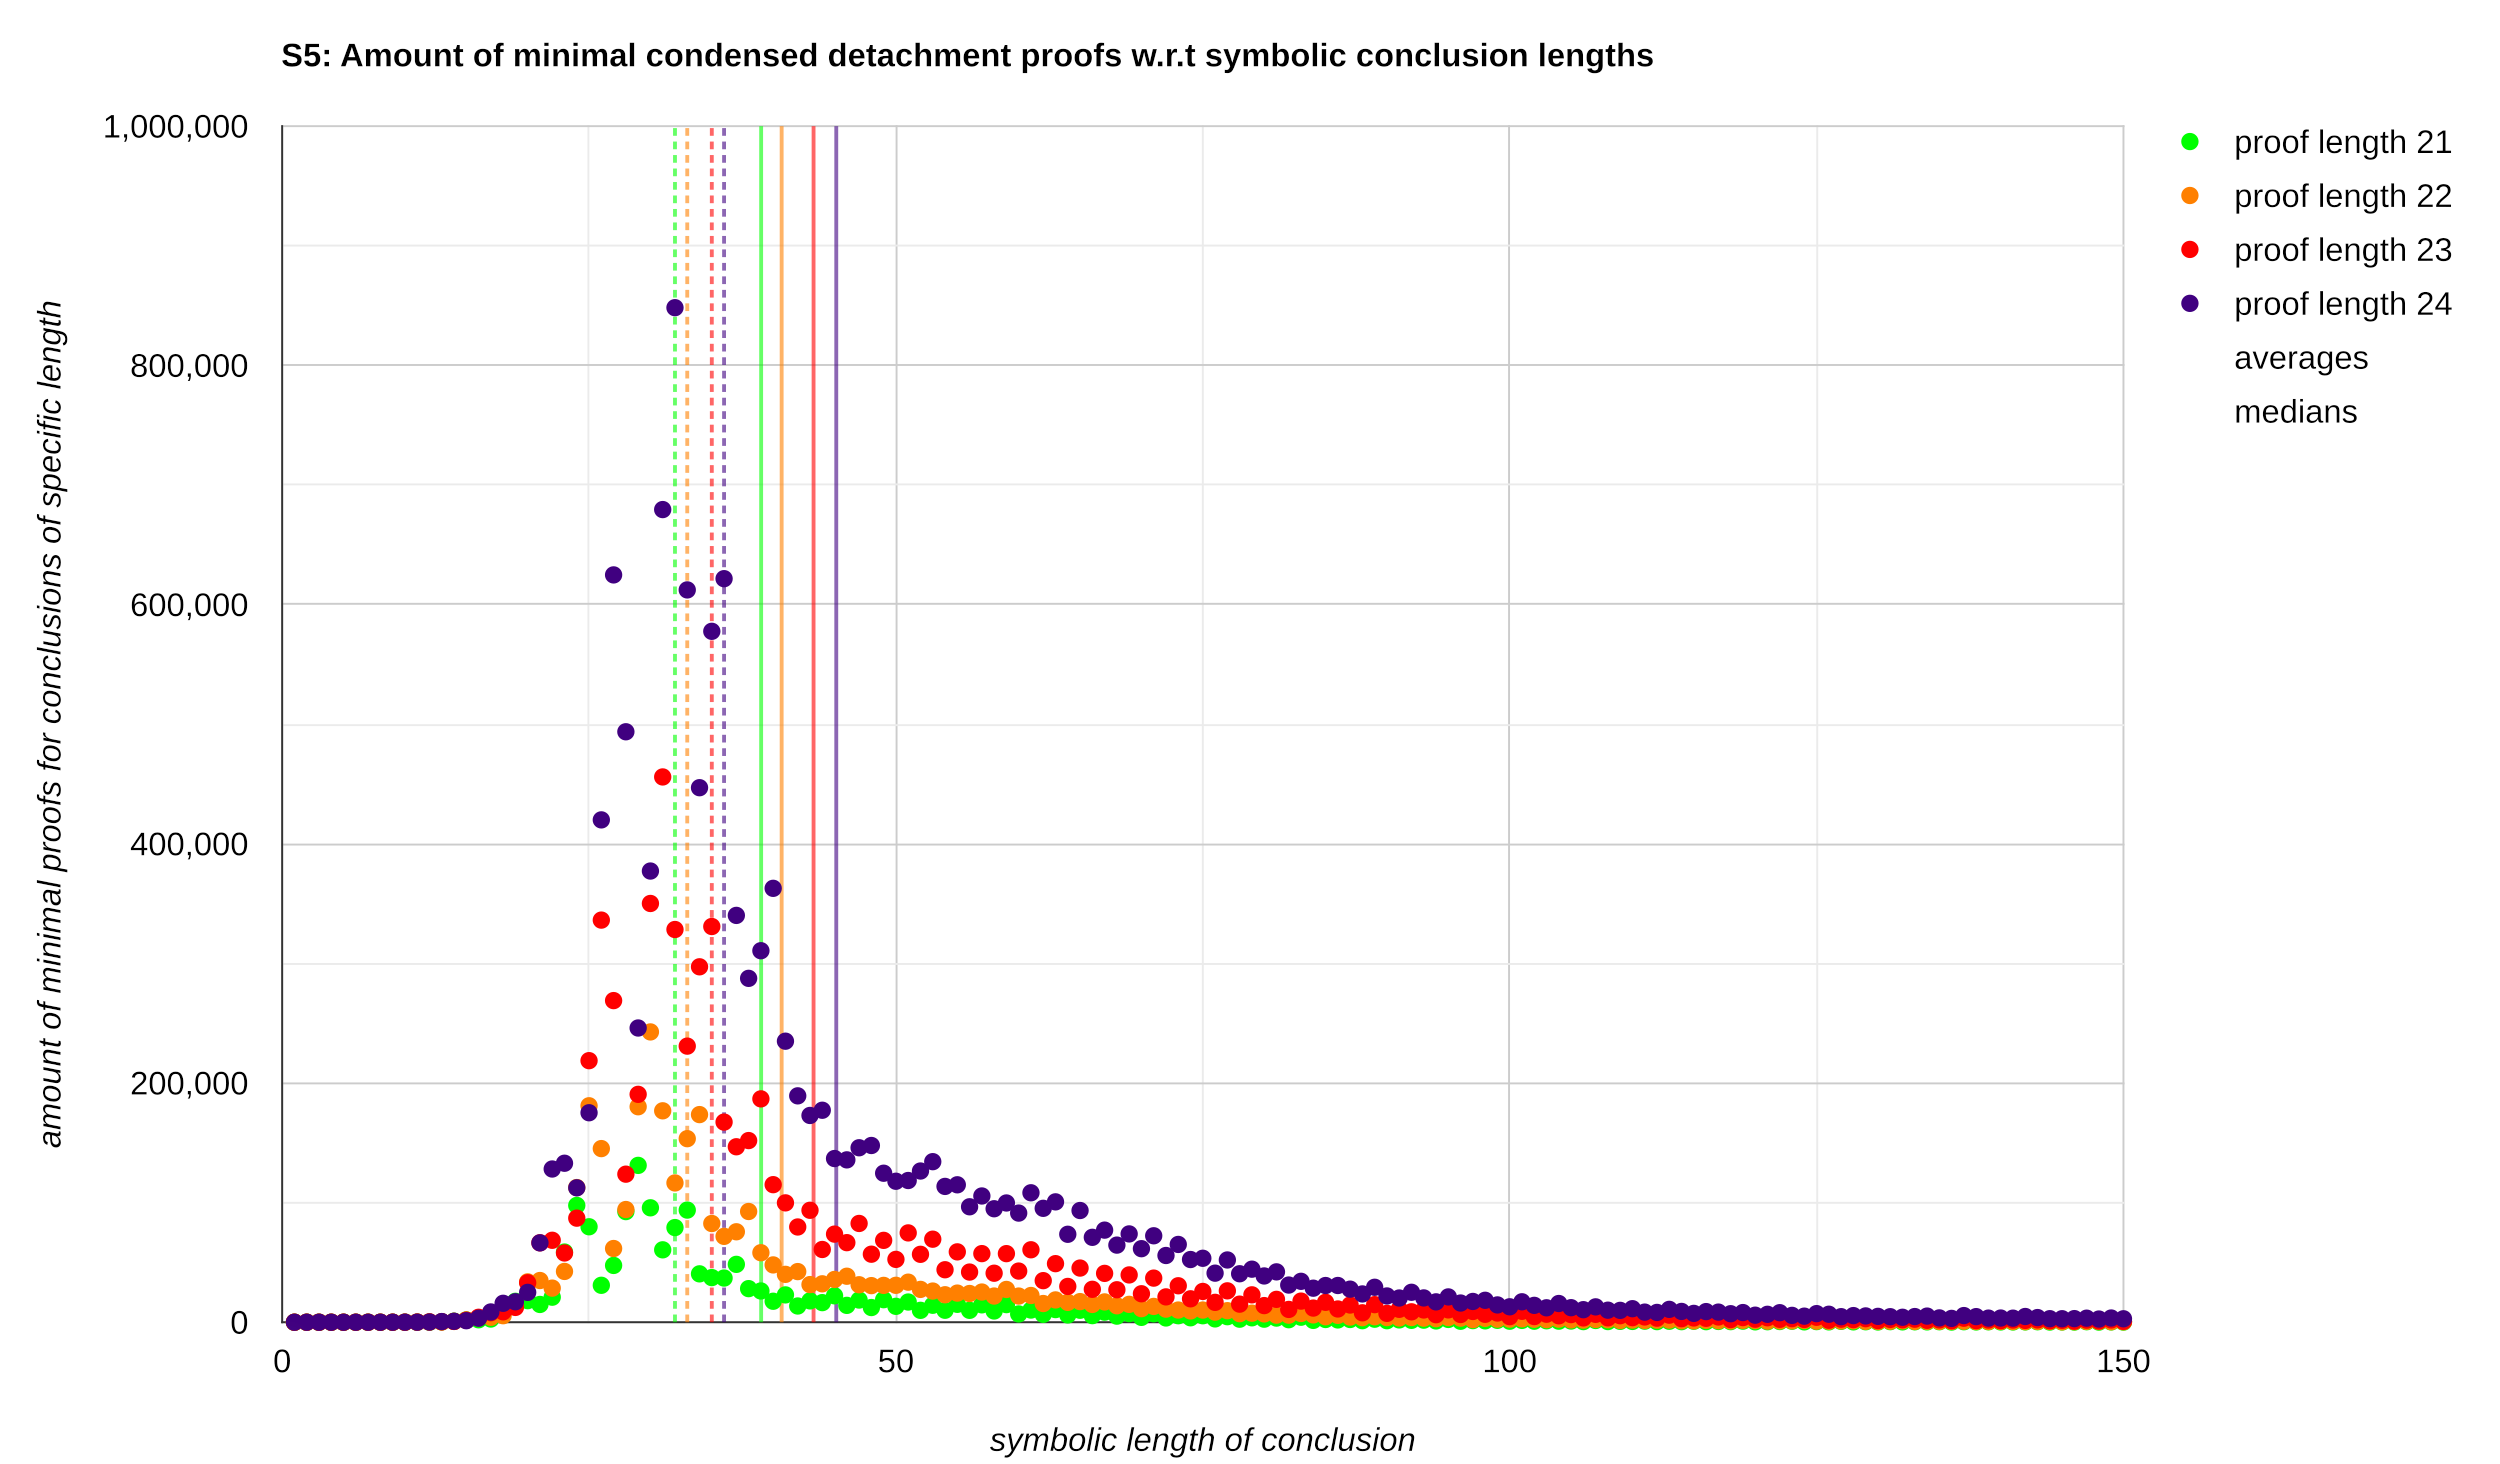
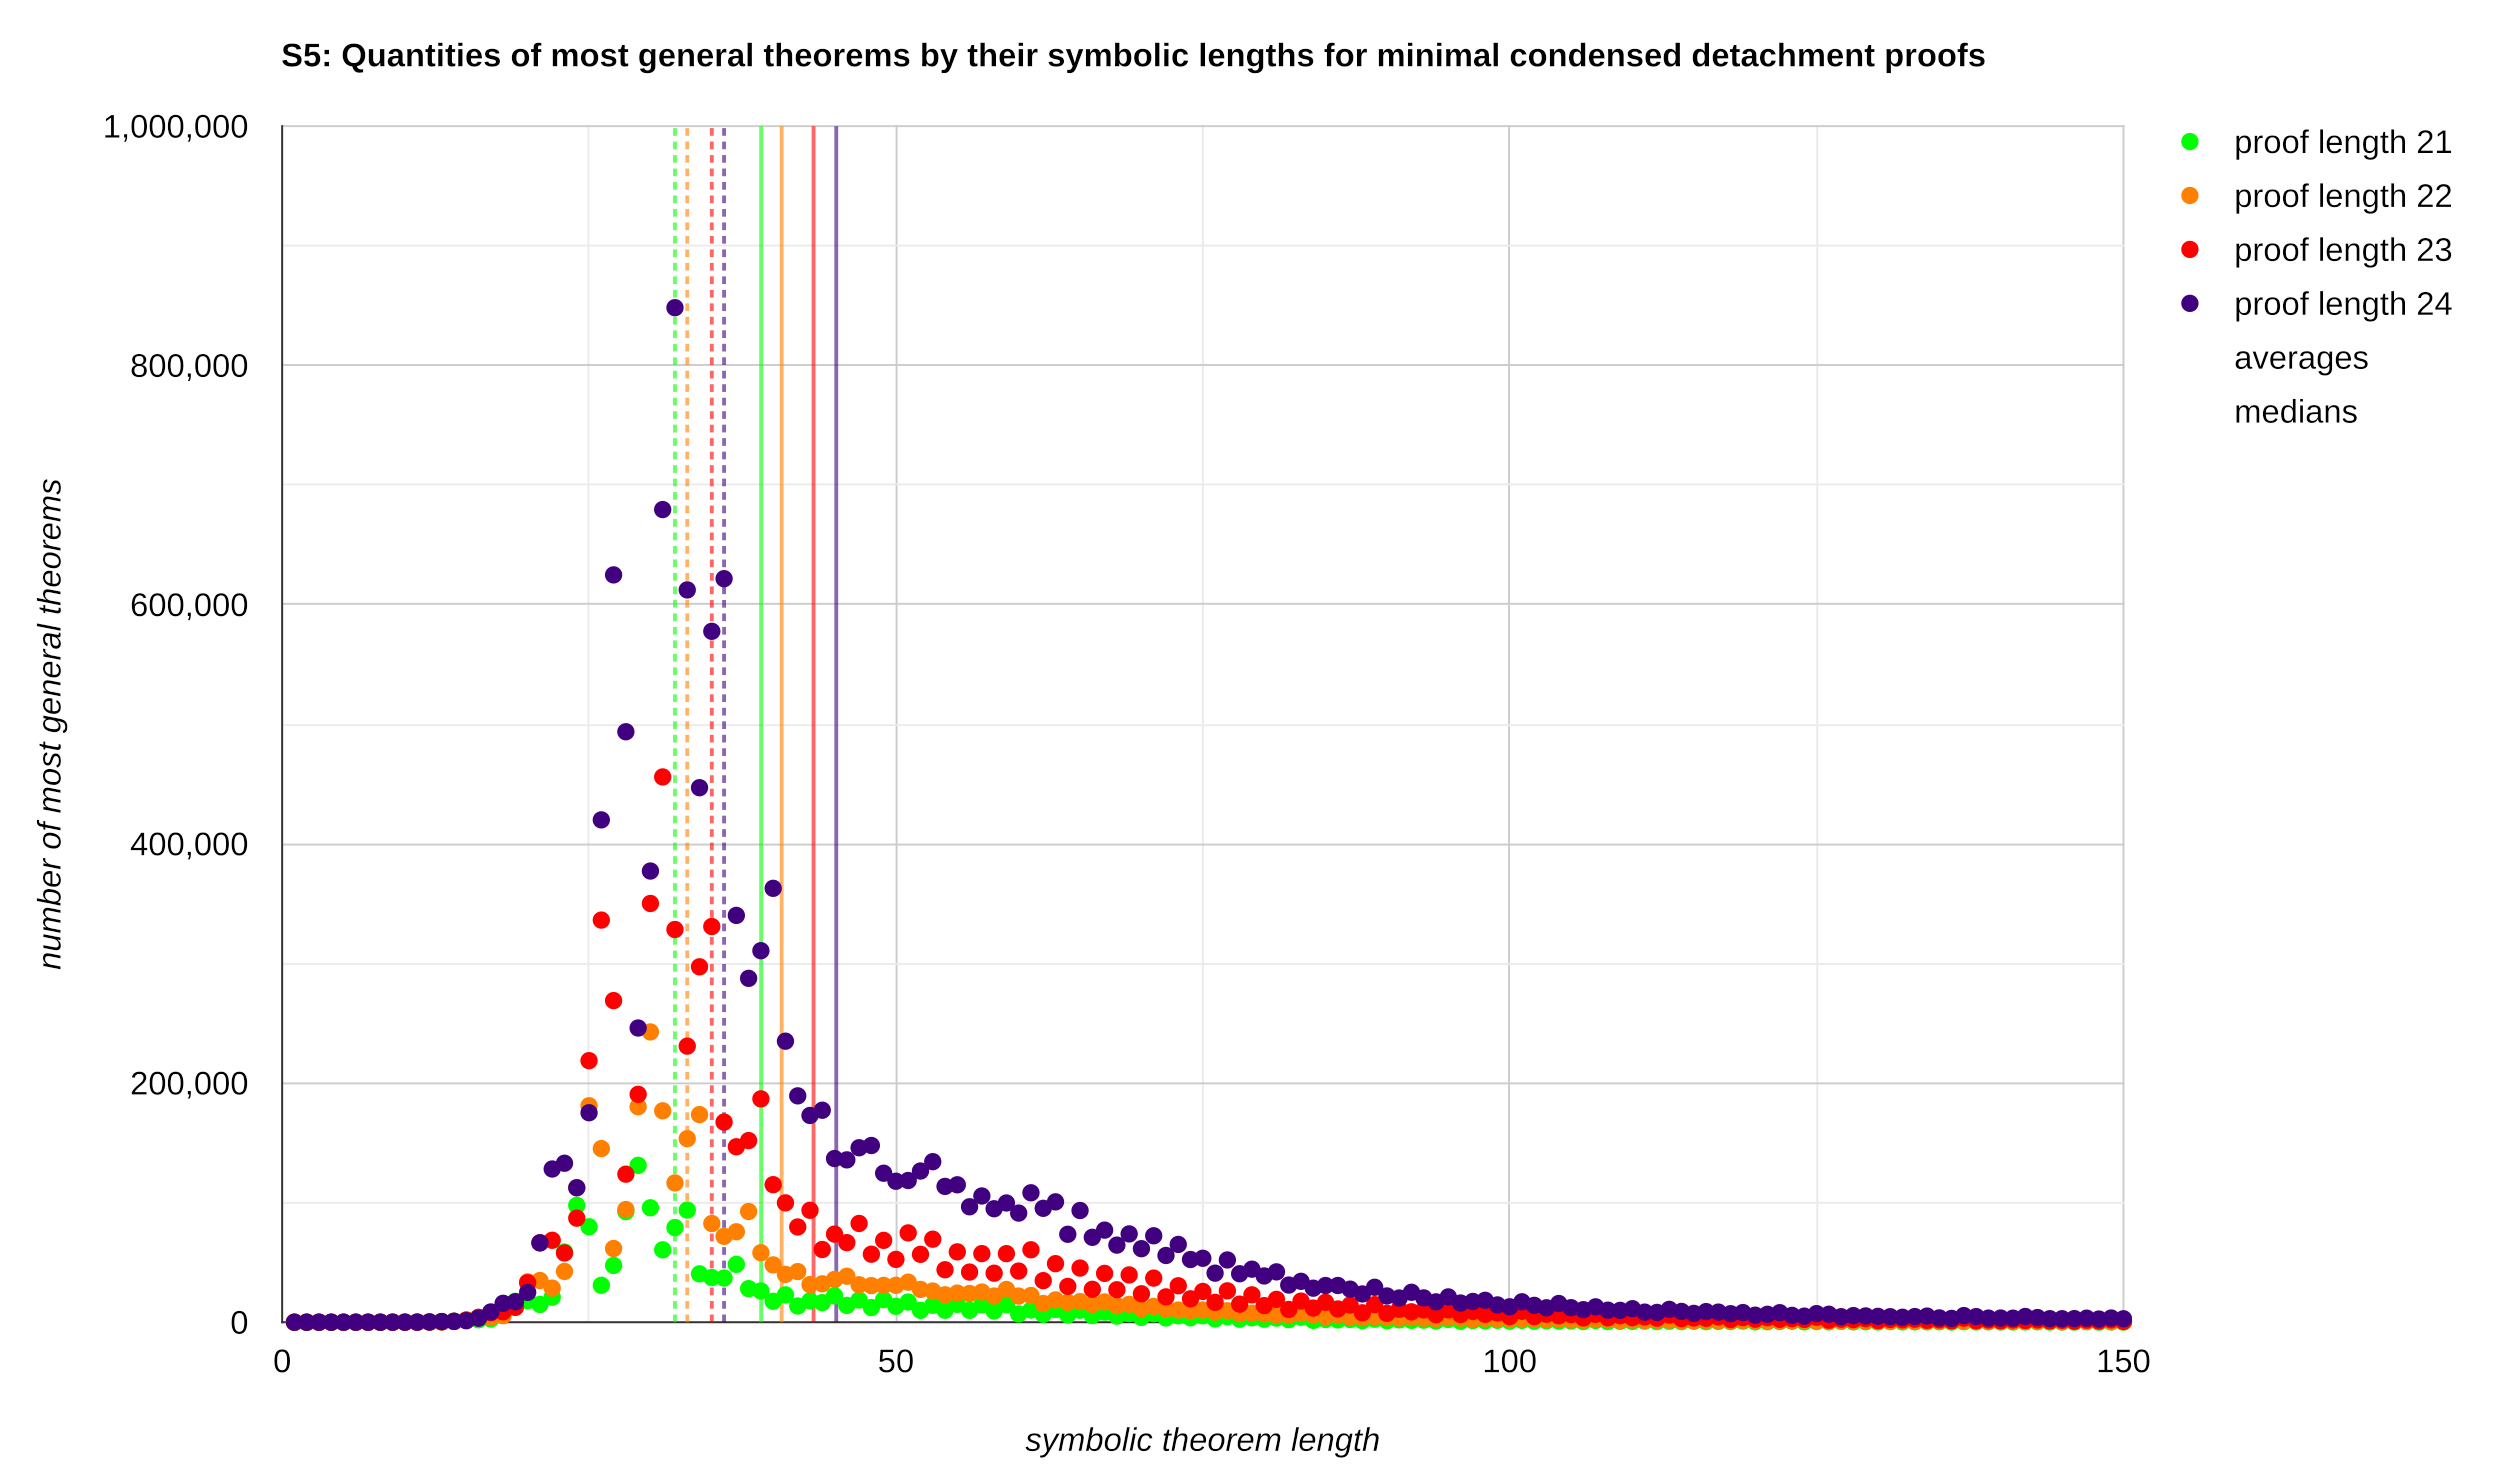
<svg xmlns="http://www.w3.org/2000/svg" width="1298" height="760" viewBox="150 127 1298 760">
  <style>
text{filter:drop-shadow(0px -2px 6px #fff)}.B{font-family:Arial}.C{font-size:17px}.D{stroke-opacity:.6}.G{text-anchor:middle}.H{text-anchor:end}.I{stroke-width:2}.J{stroke-dasharray:4 3}.K{font-style:italic}
</style>
  <defs>
    <linearGradient id="A">
      <stop offset="0%" stop-color="#0f0" />
      <stop offset="5%" stop-color="#0f0" />
      <stop offset="28%" stop-color="#ff8000" />
      <stop offset="38%" stop-color="#ff8000" />
      <stop offset="61%" stop-color="red" />
      <stop offset="71%" stop-color="red" />
      <stop offset="95%" stop-color="#400080" />
    </linearGradient>
  </defs>
-   <text x="296" y="161.45" font-weight="bold" class="B C">S5: Amount of minimal condensed detachment proofs w.r.t symbolic conclusion lengths</text>
+   <text x="296" y="161.45" font-weight="bold" class="B C">S5: Quantities of most general theorems by their symbolic lengths for minimal condensed detachment proofs</text>
  <text x="1310" y="206.45" class="B C">proof length 21</text>
  <circle cx="1287" cy="200.5" r="4.5" fill="#0f0" />
  <text x="1310" y="234.45" class="B C">proof length 22</text>
  <circle cx="1287" cy="228.5" r="4.5" fill="#ff8000" />
  <text x="1310" y="262.45" class="B C">proof length 23</text>
  <circle cx="1287" cy="256.5" r="4.5" fill="red" />
  <text x="1310" y="290.45" class="B C">proof length 24</text>
  <circle cx="1287" cy="284.5" r="4.5" fill="#400080" />
  <text x="1310" y="318.45" class="B C">averages</text>
  <path fill="none" stroke="url(#A)" d="M1270,312.5L1304,312.5" class="D I" />
  <text x="1310" y="346.45" class="B C">medians</text>
  <path fill="none" stroke="url(#A)" d="M1270,340.5L1304,340.5" class="D I J" />
  <path fill="#ccc" d="M296 192h1v622h-1zm319 0h1v622h-1zm318 0h1v622h-1zm319 0h1v622h-1z" />
  <path fill="#ebebeb" d="M455 192h1v622h-1zm319 0h1v622h-1zm319 0h1v622h-1z" />
  <path fill="#ccc" d="M296 813h957v1H296zm0-124h957v1H296zm0-124h957v1H296zm0-125h957v1H296zm0-124h957v1H296zm0-124h957v1H296z" />
  <path fill="#ebebeb" d="M296 751h957v1H296zm0-124h957v1H296zm0-124h957v1H296zm0-125h957v1H296zm0-124h957v1H296z" />
  <g fill="#333">
    <path d="M296 192h1v622h-1z" />
    <path d="M296 813h957v1H296z" />
  </g>
  <g fill="none" class="I D">
    <path stroke="#0f0" d="M545.187 813.5v-621" />
    <path stroke="#ff8000" d="M555.831 813.5v-621" />
    <path stroke="red" d="M572.402 813.5v-621" />
    <path stroke="#400080" d="M584.192 813.5v-621" />
    <g class="J">
      <path stroke="#0f0" d="M500.447 813.5v-621" />
      <path stroke="#ff8000" d="M506.82 813.5v-621" />
      <path stroke="red" d="M519.567 813.5v-621" />
      <path stroke="#400080" d="M525.94 813.5v-621" />
    </g>
  </g>
  <g fill="#0f0">
    <circle cx="302.873" cy="813.5" r="4.5" />
    <circle cx="309.247" cy="813.5" r="4.5" />
    <circle cx="315.62" cy="813.5" r="4.5" />
    <circle cx="321.993" cy="813.5" r="4.5" />
    <circle cx="328.367" cy="813.5" r="4.5" />
    <circle cx="334.74" cy="813.499" r="4.5" />
    <circle cx="341.113" cy="813.497" r="4.5" />
    <circle cx="347.487" cy="813.497" r="4.5" />
    <circle cx="353.86" cy="813.493" r="4.5" />
    <circle cx="360.233" cy="813.467" r="4.5" />
    <circle cx="366.607" cy="813.462" r="4.5" />
    <circle cx="372.98" cy="813.421" r="4.5" />
    <circle cx="379.353" cy="813.299" r="4.5" />
    <circle cx="385.727" cy="812.981" r="4.5" />
    <circle cx="392.1" cy="812.346" r="4.5" />
    <circle cx="398.473" cy="812.231" r="4.5" />
    <circle cx="404.847" cy="811.836" r="4.5" />
    <circle cx="411.22" cy="808.61" r="4.5" />
    <circle cx="417.593" cy="802.641" r="4.5" />
    <circle cx="423.967" cy="802.295" r="4.5" />
    <circle cx="430.34" cy="804.272" r="4.5" />
    <circle cx="436.713" cy="800.502" r="4.5" />
    <circle cx="443.087" cy="777.057" r="4.5" />
    <circle cx="449.46" cy="752.852" r="4.5" />
    <circle cx="455.833" cy="763.935" r="4.5" />
    <circle cx="462.207" cy="794.324" r="4.5" />
    <circle cx="468.58" cy="784.009" r="4.5" />
    <circle cx="474.953" cy="756.059" r="4.5" />
    <circle cx="481.327" cy="732.068" r="4.5" />
    <circle cx="487.7" cy="754.092" r="4.5" />
    <circle cx="494.073" cy="775.908" r="4.5" />
    <circle cx="500.447" cy="764.355" r="4.5" />
    <circle cx="506.82" cy="755.275" r="4.5" />
    <circle cx="513.193" cy="788.382" r="4.5" />
    <circle cx="519.567" cy="790.322" r="4.5" />
    <circle cx="525.94" cy="790.56" r="4.5" />
    <circle cx="532.313" cy="783.455" r="4.5" />
    <circle cx="538.687" cy="796.057" r="4.5" />
    <circle cx="545.06" cy="797.271" r="4.5" />
    <circle cx="551.433" cy="802.61" r="4.5" />
    <circle cx="557.807" cy="799.308" r="4.5" />
    <circle cx="564.18" cy="805.07" r="4.5" />
    <circle cx="570.553" cy="802.418" r="4.5" />
    <circle cx="576.927" cy="803.322" r="4.5" />
    <circle cx="583.3" cy="799.786" r="4.5" />
    <circle cx="589.673" cy="804.744" r="4.5" />
    <circle cx="596.047" cy="801.981" r="4.5" />
    <circle cx="602.42" cy="805.872" r="4.5" />
    <circle cx="608.793" cy="801.79" r="4.5" />
    <circle cx="615.167" cy="805.243" r="4.5" />
    <circle cx="621.54" cy="803.011" r="4.5" />
    <circle cx="627.913" cy="807.325" r="4.5" />
    <circle cx="634.287" cy="804.693" r="4.5" />
    <circle cx="640.66" cy="807.289" r="4.5" />
    <circle cx="647.033" cy="804.209" r="4.5" />
    <circle cx="653.407" cy="807.322" r="4.5" />
    <circle cx="659.78" cy="804.476" r="4.5" />
    <circle cx="666.153" cy="807.653" r="4.5" />
    <circle cx="672.527" cy="804.353" r="4.5" />
    <circle cx="678.9" cy="809.201" r="4.5" />
    <circle cx="685.273" cy="807.174" r="4.5" />
    <circle cx="691.647" cy="809.4" r="4.5" />
    <circle cx="698.02" cy="806.934" r="4.5" />
    <circle cx="704.393" cy="809.7" r="4.5" />
    <circle cx="710.767" cy="807.288" r="4.5" />
    <circle cx="717.14" cy="810.073" r="4.5" />
    <circle cx="723.513" cy="808.278" r="4.5" />
    <circle cx="729.887" cy="810.335" r="4.5" />
    <circle cx="736.26" cy="809.038" r="4.5" />
    <circle cx="742.633" cy="810.976" r="4.5" />
    <circle cx="749.007" cy="809.104" r="4.5" />
    <circle cx="755.38" cy="811.281" r="4.5" />
    <circle cx="761.753" cy="810.121" r="4.5" />
    <circle cx="768.127" cy="811.187" r="4.5" />
    <circle cx="774.5" cy="810.134" r="4.5" />
    <circle cx="780.873" cy="811.774" r="4.5" />
    <circle cx="787.247" cy="810.624" r="4.5" />
    <circle cx="793.62" cy="811.923" r="4.5" />
    <circle cx="799.993" cy="811.202" r="4.5" />
    <circle cx="806.367" cy="811.913" r="4.5" />
    <circle cx="812.74" cy="811.343" r="4.5" />
    <circle cx="819.113" cy="812.192" r="4.5" />
    <circle cx="825.487" cy="810.896" r="4.5" />
    <circle cx="831.86" cy="812.543" r="4.5" />
    <circle cx="838.233" cy="812.08" r="4.5" />
    <circle cx="844.607" cy="812.309" r="4.5" />
    <circle cx="850.98" cy="812.085" r="4.5" />
    <circle cx="857.353" cy="812.693" r="4.5" />
    <circle cx="863.727" cy="811.925" r="4.5" />
    <circle cx="870.1" cy="812.703" r="4.5" />
    <circle cx="876.473" cy="812.291" r="4.5" />
    <circle cx="882.847" cy="812.516" r="4.5" />
    <circle cx="889.22" cy="812.426" r="4.5" />
    <circle cx="895.593" cy="812.829" r="4.5" />
    <circle cx="901.967" cy="812.057" r="4.5" />
    <circle cx="908.34" cy="812.993" r="4.5" />
    <circle cx="914.713" cy="812.65" r="4.5" />
    <circle cx="921.087" cy="812.79" r="4.5" />
    <circle cx="927.46" cy="812.508" r="4.5" />
    <circle cx="933.833" cy="812.98" r="4.5" />
    <circle cx="940.207" cy="812.546" r="4.5" />
    <circle cx="946.58" cy="812.968" r="4.5" />
    <circle cx="952.953" cy="812.74" r="4.5" />
    <circle cx="959.327" cy="812.949" r="4.5" />
    <circle cx="965.7" cy="812.873" r="4.5" />
    <circle cx="972.073" cy="813.173" r="4.5" />
    <circle cx="978.447" cy="812.591" r="4.5" />
    <circle cx="984.82" cy="813.155" r="4.5" />
    <circle cx="991.193" cy="813.047" r="4.5" />
    <circle cx="997.567" cy="813.09" r="4.5" />
    <circle cx="1003.94" cy="812.95" r="4.5" />
    <circle cx="1010.313" cy="813.181" r="4.5" />
    <circle cx="1016.687" cy="812.996" r="4.5" />
    <circle cx="1023.06" cy="813.202" r="4.5" />
    <circle cx="1029.433" cy="812.995" r="4.5" />
    <circle cx="1035.807" cy="813.208" r="4.5" />
    <circle cx="1042.18" cy="813.101" r="4.5" />
    <circle cx="1048.553" cy="813.189" r="4.5" />
    <circle cx="1054.927" cy="812.945" r="4.5" />
    <circle cx="1061.3" cy="813.301" r="4.5" />
    <circle cx="1067.673" cy="813.238" r="4.5" />
    <circle cx="1074.047" cy="813.138" r="4.5" />
    <circle cx="1080.42" cy="812.987" r="4.5" />
    <circle cx="1086.793" cy="813.314" r="4.5" />
    <circle cx="1093.167" cy="813.176" r="4.5" />
    <circle cx="1099.54" cy="813.317" r="4.5" />
    <circle cx="1105.913" cy="813.042" r="4.5" />
    <circle cx="1112.287" cy="813.316" r="4.5" />
    <circle cx="1118.66" cy="813.258" r="4.5" />
    <circle cx="1125.033" cy="813.371" r="4.5" />
    <circle cx="1131.407" cy="813.203" r="4.5" />
    <circle cx="1137.78" cy="813.32" r="4.5" />
    <circle cx="1144.153" cy="813.273" r="4.5" />
    <circle cx="1150.527" cy="813.326" r="4.5" />
    <circle cx="1156.9" cy="813.243" r="4.5" />
    <circle cx="1163.273" cy="813.414" r="4.5" />
    <circle cx="1169.647" cy="813.243" r="4.5" />
    <circle cx="1176.02" cy="813.355" r="4.5" />
    <circle cx="1182.393" cy="813.276" r="4.5" />
    <circle cx="1188.767" cy="813.357" r="4.5" />
    <circle cx="1195.14" cy="813.365" r="4.5" />
    <circle cx="1201.513" cy="813.327" r="4.5" />
    <circle cx="1207.887" cy="813.254" r="4.5" />
    <circle cx="1214.26" cy="813.409" r="4.5" />
    <circle cx="1220.633" cy="813.357" r="4.5" />
    <circle cx="1227.007" cy="813.417" r="4.5" />
    <circle cx="1233.38" cy="813.233" r="4.5" />
    <circle cx="1239.753" cy="813.44" r="4.5" />
    <circle cx="1246.127" cy="813.337" r="4.5" />
    <circle cx="1252.5" cy="813.436" r="4.5" />
  </g>
  <g fill="#ff8000">
    <circle cx="302.873" cy="813.5" r="4.5" />
    <circle cx="309.247" cy="813.5" r="4.5" />
    <circle cx="315.62" cy="813.5" r="4.5" />
    <circle cx="321.993" cy="813.5" r="4.5" />
    <circle cx="328.367" cy="813.5" r="4.5" />
    <circle cx="334.74" cy="813.5" r="4.5" />
    <circle cx="341.113" cy="813.498" r="4.5" />
    <circle cx="347.487" cy="813.495" r="4.5" />
    <circle cx="353.86" cy="813.496" r="4.5" />
    <circle cx="360.233" cy="813.482" r="4.5" />
    <circle cx="366.607" cy="813.43" r="4.5" />
    <circle cx="372.98" cy="813.414" r="4.5" />
    <circle cx="379.353" cy="813.357" r="4.5" />
    <circle cx="385.727" cy="813.094" r="4.5" />
    <circle cx="392.1" cy="812.372" r="4.5" />
    <circle cx="398.473" cy="811.191" r="4.5" />
    <circle cx="404.847" cy="810.958" r="4.5" />
    <circle cx="411.22" cy="810.113" r="4.5" />
    <circle cx="417.593" cy="803.566" r="4.5" />
    <circle cx="423.967" cy="792.554" r="4.5" />
    <circle cx="430.34" cy="791.846" r="4.5" />
    <circle cx="436.713" cy="795.796" r="4.5" />
    <circle cx="443.087" cy="787.129" r="4.5" />
    <circle cx="449.46" cy="743.573" r="4.5" />
    <circle cx="455.833" cy="701.119" r="4.5" />
    <circle cx="462.207" cy="723.351" r="4.5" />
    <circle cx="468.58" cy="775.231" r="4.5" />
    <circle cx="474.953" cy="754.989" r="4.5" />
    <circle cx="481.327" cy="701.62" r="4.5" />
    <circle cx="487.7" cy="662.777" r="4.5" />
    <circle cx="494.073" cy="703.733" r="4.5" />
    <circle cx="500.447" cy="741.181" r="4.5" />
    <circle cx="506.82" cy="718.197" r="4.5" />
    <circle cx="513.193" cy="705.699" r="4.5" />
    <circle cx="519.567" cy="762.253" r="4.5" />
    <circle cx="525.94" cy="768.918" r="4.5" />
    <circle cx="532.313" cy="766.54" r="4.5" />
    <circle cx="538.687" cy="756.011" r="4.5" />
    <circle cx="545.06" cy="777.411" r="4.5" />
    <circle cx="551.433" cy="783.742" r="4.5" />
    <circle cx="557.807" cy="788.647" r="4.5" />
    <circle cx="564.18" cy="787.209" r="4.5" />
    <circle cx="570.553" cy="793.955" r="4.5" />
    <circle cx="576.927" cy="793.558" r="4.5" />
    <circle cx="583.3" cy="791.298" r="4.5" />
    <circle cx="589.673" cy="789.618" r="4.5" />
    <circle cx="596.047" cy="794.042" r="4.5" />
    <circle cx="602.42" cy="794.494" r="4.5" />
    <circle cx="608.793" cy="794.377" r="4.5" />
    <circle cx="615.167" cy="794.334" r="4.5" />
    <circle cx="621.54" cy="792.701" r="4.5" />
    <circle cx="627.913" cy="796.457" r="4.5" />
    <circle cx="634.287" cy="797.319" r="4.5" />
    <circle cx="640.66" cy="799.232" r="4.5" />
    <circle cx="647.033" cy="798.375" r="4.5" />
    <circle cx="653.407" cy="798.589" r="4.5" />
    <circle cx="659.78" cy="797.828" r="4.5" />
    <circle cx="666.153" cy="799.905" r="4.5" />
    <circle cx="672.527" cy="796.481" r="4.5" />
    <circle cx="678.9" cy="799.913" r="4.5" />
    <circle cx="685.273" cy="799.615" r="4.5" />
    <circle cx="691.647" cy="803.792" r="4.5" />
    <circle cx="698.02" cy="801.92" r="4.5" />
    <circle cx="704.393" cy="803.19" r="4.5" />
    <circle cx="710.767" cy="802.793" r="4.5" />
    <circle cx="717.14" cy="804.257" r="4.5" />
    <circle cx="723.513" cy="802.952" r="4.5" />
    <circle cx="729.887" cy="804.949" r="4.5" />
    <circle cx="736.26" cy="804.217" r="4.5" />
    <circle cx="742.633" cy="806.45" r="4.5" />
    <circle cx="749.007" cy="805.289" r="4.5" />
    <circle cx="755.38" cy="806.693" r="4.5" />
    <circle cx="761.753" cy="807.173" r="4.5" />
    <circle cx="768.127" cy="807.621" r="4.5" />
    <circle cx="774.5" cy="807.188" r="4.5" />
    <circle cx="780.873" cy="808.245" r="4.5" />
    <circle cx="787.247" cy="807.502" r="4.5" />
    <circle cx="793.62" cy="809.054" r="4.5" />
    <circle cx="799.993" cy="808.809" r="4.5" />
    <circle cx="806.367" cy="809.186" r="4.5" />
    <circle cx="812.74" cy="809.815" r="4.5" />
    <circle cx="819.113" cy="809.83" r="4.5" />
    <circle cx="825.487" cy="808.95" r="4.5" />
    <circle cx="831.86" cy="809.687" r="4.5" />
    <circle cx="838.233" cy="810.648" r="4.5" />
    <circle cx="844.607" cy="809.924" r="4.5" />
    <circle cx="850.98" cy="810.802" r="4.5" />
    <circle cx="857.353" cy="811.137" r="4.5" />
    <circle cx="863.727" cy="810.661" r="4.5" />
    <circle cx="870.1" cy="811.094" r="4.5" />
    <circle cx="876.473" cy="811.279" r="4.5" />
    <circle cx="882.847" cy="811.046" r="4.5" />
    <circle cx="889.22" cy="811.371" r="4.5" />
    <circle cx="895.593" cy="811.651" r="4.5" />
    <circle cx="901.967" cy="811.064" r="4.5" />
    <circle cx="908.34" cy="811.382" r="4.5" />
    <circle cx="914.713" cy="812.151" r="4.5" />
    <circle cx="921.087" cy="811.483" r="4.5" />
    <circle cx="927.46" cy="811.895" r="4.5" />
    <circle cx="933.833" cy="811.908" r="4.5" />
    <circle cx="940.207" cy="811.722" r="4.5" />
    <circle cx="946.58" cy="811.969" r="4.5" />
    <circle cx="952.953" cy="812.167" r="4.5" />
    <circle cx="959.327" cy="811.902" r="4.5" />
    <circle cx="965.7" cy="812.293" r="4.5" />
    <circle cx="972.073" cy="812.41" r="4.5" />
    <circle cx="978.447" cy="812.077" r="4.5" />
    <circle cx="984.82" cy="812.221" r="4.5" />
    <circle cx="991.193" cy="812.604" r="4.5" />
    <circle cx="997.567" cy="812.372" r="4.5" />
    <circle cx="1003.94" cy="812.596" r="4.5" />
    <circle cx="1010.313" cy="812.455" r="4.5" />
    <circle cx="1016.687" cy="812.399" r="4.5" />
    <circle cx="1023.06" cy="812.724" r="4.5" />
    <circle cx="1029.433" cy="812.773" r="4.5" />
    <circle cx="1035.807" cy="812.539" r="4.5" />
    <circle cx="1042.18" cy="812.732" r="4.5" />
    <circle cx="1048.553" cy="812.832" r="4.5" />
    <circle cx="1054.927" cy="812.537" r="4.5" />
    <circle cx="1061.3" cy="812.682" r="4.5" />
    <circle cx="1067.673" cy="812.942" r="4.5" />
    <circle cx="1074.047" cy="812.821" r="4.5" />
    <circle cx="1080.42" cy="812.765" r="4.5" />
    <circle cx="1086.793" cy="812.623" r="4.5" />
    <circle cx="1093.167" cy="812.952" r="4.5" />
    <circle cx="1099.54" cy="813.015" r="4.5" />
    <circle cx="1105.913" cy="812.819" r="4.5" />
    <circle cx="1112.287" cy="812.786" r="4.5" />
    <circle cx="1118.66" cy="813.042" r="4.5" />
    <circle cx="1125.033" cy="813.119" r="4.5" />
    <circle cx="1131.407" cy="812.992" r="4.5" />
    <circle cx="1137.78" cy="812.775" r="4.5" />
    <circle cx="1144.153" cy="813.109" r="4.5" />
    <circle cx="1150.527" cy="813.046" r="4.5" />
    <circle cx="1156.9" cy="813.091" r="4.5" />
    <circle cx="1163.273" cy="813.094" r="4.5" />
    <circle cx="1169.647" cy="812.981" r="4.5" />
    <circle cx="1176.02" cy="813.124" r="4.5" />
    <circle cx="1182.393" cy="813.131" r="4.5" />
    <circle cx="1188.767" cy="813.094" r="4.5" />
    <circle cx="1195.14" cy="813.158" r="4.5" />
    <circle cx="1201.513" cy="813.195" r="4.5" />
    <circle cx="1207.887" cy="813.092" r="4.5" />
    <circle cx="1214.26" cy="813.132" r="4.5" />
    <circle cx="1220.633" cy="813.28" r="4.5" />
    <circle cx="1227.007" cy="813.209" r="4.5" />
    <circle cx="1233.38" cy="813.092" r="4.5" />
    <circle cx="1239.753" cy="813.144" r="4.5" />
    <circle cx="1246.127" cy="813.234" r="4.5" />
    <circle cx="1252.5" cy="813.266" r="4.5" />
  </g>
  <g fill="red">
    <circle cx="302.873" cy="813.5" r="4.5" />
    <circle cx="309.247" cy="813.5" r="4.5" />
    <circle cx="315.62" cy="813.5" r="4.5" />
    <circle cx="321.993" cy="813.5" r="4.5" />
    <circle cx="328.367" cy="813.5" r="4.5" />
    <circle cx="334.74" cy="813.499" r="4.5" />
    <circle cx="341.113" cy="813.499" r="4.5" />
    <circle cx="347.487" cy="813.496" r="4.5" />
    <circle cx="353.86" cy="813.487" r="4.5" />
    <circle cx="360.233" cy="813.483" r="4.5" />
    <circle cx="366.607" cy="813.448" r="4.5" />
    <circle cx="372.98" cy="813.321" r="4.5" />
    <circle cx="379.353" cy="813.245" r="4.5" />
    <circle cx="385.727" cy="813.076" r="4.5" />
    <circle cx="392.1" cy="812.459" r="4.5" />
    <circle cx="398.473" cy="810.934" r="4.5" />
    <circle cx="404.847" cy="808.564" r="4.5" />
    <circle cx="411.22" cy="808.09" r="4.5" />
    <circle cx="417.593" cy="805.806" r="4.5" />
    <circle cx="423.967" cy="793.005" r="4.5" />
    <circle cx="430.34" cy="772.266" r="4.5" />
    <circle cx="436.713" cy="770.952" r="4.5" />
    <circle cx="443.087" cy="777.552" r="4.5" />
    <circle cx="449.46" cy="759.467" r="4.5" />
    <circle cx="455.833" cy="677.696" r="4.5" />
    <circle cx="462.207" cy="604.717" r="4.5" />
    <circle cx="468.58" cy="646.513" r="4.5" />
    <circle cx="474.953" cy="736.627" r="4.5" />
    <circle cx="481.327" cy="695.183" r="4.5" />
    <circle cx="487.7" cy="596.085" r="4.5" />
    <circle cx="494.073" cy="530.39" r="4.5" />
    <circle cx="500.447" cy="609.602" r="4.5" />
    <circle cx="506.82" cy="670.148" r="4.5" />
    <circle cx="513.193" cy="628.964" r="4.5" />
    <circle cx="519.567" cy="608.046" r="4.5" />
    <circle cx="525.94" cy="709.59" r="4.5" />
    <circle cx="532.313" cy="722.399" r="4.5" />
    <circle cx="538.687" cy="719.184" r="4.5" />
    <circle cx="545.06" cy="697.535" r="4.5" />
    <circle cx="551.433" cy="742.079" r="4.5" />
    <circle cx="557.807" cy="751.53" r="4.5" />
    <circle cx="564.18" cy="764.047" r="4.5" />
    <circle cx="570.553" cy="755.383" r="4.5" />
    <circle cx="576.927" cy="775.731" r="4.5" />
    <circle cx="583.3" cy="767.758" r="4.5" />
    <circle cx="589.673" cy="772.186" r="4.5" />
    <circle cx="596.047" cy="762.218" r="4.5" />
    <circle cx="602.42" cy="778.179" r="4.5" />
    <circle cx="608.793" cy="770.992" r="4.5" />
    <circle cx="615.167" cy="780.872" r="4.5" />
    <circle cx="621.54" cy="767.124" r="4.5" />
    <circle cx="627.913" cy="778.241" r="4.5" />
    <circle cx="634.287" cy="770.388" r="4.5" />
    <circle cx="640.66" cy="786.252" r="4.5" />
    <circle cx="647.033" cy="776.97" r="4.5" />
    <circle cx="653.407" cy="787.457" r="4.5" />
    <circle cx="659.78" cy="777.879" r="4.5" />
    <circle cx="666.153" cy="788.058" r="4.5" />
    <circle cx="672.527" cy="777.888" r="4.5" />
    <circle cx="678.9" cy="786.941" r="4.5" />
    <circle cx="685.273" cy="775.881" r="4.5" />
    <circle cx="691.647" cy="791.911" r="4.5" />
    <circle cx="698.02" cy="783.088" r="4.5" />
    <circle cx="704.393" cy="794.92" r="4.5" />
    <circle cx="710.767" cy="785.377" r="4.5" />
    <circle cx="717.14" cy="796.407" r="4.5" />
    <circle cx="723.513" cy="788.14" r="4.5" />
    <circle cx="729.887" cy="796.645" r="4.5" />
    <circle cx="736.26" cy="788.943" r="4.5" />
    <circle cx="742.633" cy="798.721" r="4.5" />
    <circle cx="749.007" cy="790.598" r="4.5" />
    <circle cx="755.38" cy="800.344" r="4.5" />
    <circle cx="761.753" cy="794.569" r="4.5" />
    <circle cx="768.127" cy="801.339" r="4.5" />
    <circle cx="774.5" cy="797.519" r="4.5" />
    <circle cx="780.873" cy="803.183" r="4.5" />
    <circle cx="787.247" cy="797.207" r="4.5" />
    <circle cx="793.62" cy="804.112" r="4.5" />
    <circle cx="799.993" cy="799.283" r="4.5" />
    <circle cx="806.367" cy="804.866" r="4.5" />
    <circle cx="812.74" cy="801.628" r="4.5" />
    <circle cx="819.113" cy="806.855" r="4.5" />
    <circle cx="825.487" cy="802.533" r="4.5" />
    <circle cx="831.86" cy="806.149" r="4.5" />
    <circle cx="838.233" cy="803.164" r="4.5" />
    <circle cx="844.607" cy="806.616" r="4.5" />
    <circle cx="850.98" cy="804.568" r="4.5" />
    <circle cx="857.353" cy="808.604" r="4.5" />
    <circle cx="863.727" cy="804.369" r="4.5" />
    <circle cx="870.1" cy="808.902" r="4.5" />
    <circle cx="876.473" cy="806.806" r="4.5" />
    <circle cx="882.847" cy="808.097" r="4.5" />
    <circle cx="889.22" cy="807.14" r="4.5" />
    <circle cx="895.593" cy="809.588" r="4.5" />
    <circle cx="901.967" cy="807.095" r="4.5" />
    <circle cx="908.34" cy="809.493" r="4.5" />
    <circle cx="914.713" cy="807.923" r="4.5" />
    <circle cx="921.087" cy="809.394" r="4.5" />
    <circle cx="927.46" cy="808.718" r="4.5" />
    <circle cx="933.833" cy="810.62" r="4.5" />
    <circle cx="940.207" cy="807.834" r="4.5" />
    <circle cx="946.58" cy="810.566" r="4.5" />
    <circle cx="952.953" cy="809.346" r="4.5" />
    <circle cx="959.327" cy="810.171" r="4.5" />
    <circle cx="965.7" cy="809.541" r="4.5" />
    <circle cx="972.073" cy="811.266" r="4.5" />
    <circle cx="978.447" cy="809.413" r="4.5" />
    <circle cx="984.82" cy="811.215" r="4.5" />
    <circle cx="991.193" cy="810.122" r="4.5" />
    <circle cx="997.567" cy="811.131" r="4.5" />
    <circle cx="1003.94" cy="810.766" r="4.5" />
    <circle cx="1010.313" cy="811.396" r="4.5" />
    <circle cx="1016.687" cy="809.835" r="4.5" />
    <circle cx="1023.06" cy="811.668" r="4.5" />
    <circle cx="1029.433" cy="811.29" r="4.5" />
    <circle cx="1035.807" cy="811.475" r="4.5" />
    <circle cx="1042.18" cy="810.778" r="4.5" />
    <circle cx="1048.553" cy="812.108" r="4.5" />
    <circle cx="1054.927" cy="811.1" r="4.5" />
    <circle cx="1061.3" cy="811.925" r="4.5" />
    <circle cx="1067.673" cy="811.187" r="4.5" />
    <circle cx="1074.047" cy="811.993" r="4.5" />
    <circle cx="1080.42" cy="811.659" r="4.5" />
    <circle cx="1086.793" cy="812.045" r="4.5" />
    <circle cx="1093.167" cy="810.932" r="4.5" />
    <circle cx="1099.54" cy="812.466" r="4.5" />
    <circle cx="1105.913" cy="811.916" r="4.5" />
    <circle cx="1112.287" cy="812.139" r="4.5" />
    <circle cx="1118.66" cy="811.662" r="4.5" />
    <circle cx="1125.033" cy="812.643" r="4.5" />
    <circle cx="1131.407" cy="812.052" r="4.5" />
    <circle cx="1137.78" cy="812.211" r="4.5" />
    <circle cx="1144.153" cy="811.926" r="4.5" />
    <circle cx="1150.527" cy="812.501" r="4.5" />
    <circle cx="1156.9" cy="812.294" r="4.5" />
    <circle cx="1163.273" cy="812.713" r="4.5" />
    <circle cx="1169.647" cy="811.431" r="4.5" />
    <circle cx="1176.02" cy="812.69" r="4.5" />
    <circle cx="1182.393" cy="812.359" r="4.5" />
    <circle cx="1188.767" cy="812.69" r="4.5" />
    <circle cx="1195.14" cy="812.348" r="4.5" />
    <circle cx="1201.513" cy="812.558" r="4.5" />
    <circle cx="1207.887" cy="812.298" r="4.5" />
    <circle cx="1214.26" cy="812.765" r="4.5" />
    <circle cx="1220.633" cy="812.51" r="4.5" />
    <circle cx="1227.007" cy="812.964" r="4.5" />
    <circle cx="1233.38" cy="812.424" r="4.5" />
    <circle cx="1239.753" cy="812.867" r="4.5" />
    <circle cx="1246.127" cy="812.305" r="4.5" />
    <circle cx="1252.5" cy="813.077" r="4.5" />
  </g>
  <g fill="#400080">
    <circle cx="302.873" cy="813.5" r="4.5" />
    <circle cx="309.247" cy="813.5" r="4.5" />
    <circle cx="315.62" cy="813.5" r="4.5" />
    <circle cx="321.993" cy="813.5" r="4.5" />
    <circle cx="328.367" cy="813.5" r="4.5" />
    <circle cx="334.74" cy="813.5" r="4.5" />
    <circle cx="341.113" cy="813.499" r="4.5" />
    <circle cx="347.487" cy="813.499" r="4.5" />
    <circle cx="353.86" cy="813.489" r="4.5" />
    <circle cx="360.233" cy="813.477" r="4.5" />
    <circle cx="366.607" cy="813.471" r="4.5" />
    <circle cx="372.98" cy="813.394" r="4.5" />
    <circle cx="379.353" cy="813.151" r="4.5" />
    <circle cx="385.727" cy="813.008" r="4.5" />
    <circle cx="392.1" cy="812.711" r="4.5" />
    <circle cx="398.473" cy="811.432" r="4.5" />
    <circle cx="404.847" cy="808.165" r="4.5" />
    <circle cx="411.22" cy="803.678" r="4.5" />
    <circle cx="417.593" cy="802.868" r="4.5" />
    <circle cx="423.967" cy="797.995" r="4.5" />
    <circle cx="430.34" cy="772.286" r="4.5" />
    <circle cx="436.713" cy="733.945" r="4.5" />
    <circle cx="443.087" cy="730.956" r="4.5" />
    <circle cx="449.46" cy="743.708" r="4.5" />
    <circle cx="455.833" cy="704.737" r="4.5" />
    <circle cx="462.207" cy="552.684" r="4.5" />
    <circle cx="468.58" cy="425.491" r="4.5" />
    <circle cx="474.953" cy="506.937" r="4.5" />
    <circle cx="481.327" cy="660.736" r="4.5" />
    <circle cx="487.7" cy="579.243" r="4.5" />
    <circle cx="494.073" cy="391.569" r="4.5" />
    <circle cx="500.447" cy="286.75" r="4.5" />
    <circle cx="506.82" cy="433.281" r="4.5" />
    <circle cx="513.193" cy="535.973" r="4.5" />
    <circle cx="519.567" cy="454.781" r="4.5" />
    <circle cx="525.94" cy="427.45" r="4.5" />
    <circle cx="532.313" cy="602.275" r="4.5" />
    <circle cx="538.687" cy="634.959" r="4.5" />
    <circle cx="545.06" cy="620.611" r="4.5" />
    <circle cx="551.433" cy="588.223" r="4.5" />
    <circle cx="557.807" cy="667.587" r="4.5" />
    <circle cx="564.18" cy="695.965" r="4.5" />
    <circle cx="570.553" cy="706.145" r="4.5" />
    <circle cx="576.927" cy="703.442" r="4.5" />
    <circle cx="583.3" cy="728.514" r="4.5" />
    <circle cx="589.673" cy="729.202" r="4.5" />
    <circle cx="596.047" cy="722.913" r="4.5" />
    <circle cx="602.42" cy="721.74" r="4.5" />
    <circle cx="608.793" cy="736.141" r="4.5" />
    <circle cx="615.167" cy="740.305" r="4.5" />
    <circle cx="621.54" cy="739.921" r="4.5" />
    <circle cx="627.913" cy="734.993" r="4.5" />
    <circle cx="634.287" cy="730.138" r="4.5" />
    <circle cx="640.66" cy="742.985" r="4.5" />
    <circle cx="647.033" cy="742.146" r="4.5" />
    <circle cx="653.407" cy="753.56" r="4.5" />
    <circle cx="659.78" cy="747.954" r="4.5" />
    <circle cx="666.153" cy="754.578" r="4.5" />
    <circle cx="672.527" cy="751.589" r="4.5" />
    <circle cx="678.9" cy="756.834" r="4.5" />
    <circle cx="685.273" cy="746.292" r="4.5" />
    <circle cx="691.647" cy="754.363" r="4.5" />
    <circle cx="698.02" cy="751.007" r="4.5" />
    <circle cx="704.393" cy="767.839" r="4.5" />
    <circle cx="710.767" cy="755.498" r="4.5" />
    <circle cx="717.14" cy="769.417" r="4.5" />
    <circle cx="723.513" cy="765.684" r="4.5" />
    <circle cx="729.887" cy="773.462" r="4.5" />
    <circle cx="736.26" cy="767.65" r="4.5" />
    <circle cx="742.633" cy="775.316" r="4.5" />
    <circle cx="749.007" cy="768.615" r="4.5" />
    <circle cx="755.38" cy="778.851" r="4.5" />
    <circle cx="761.753" cy="773.115" r="4.5" />
    <circle cx="768.127" cy="780.947" r="4.5" />
    <circle cx="774.5" cy="780.299" r="4.5" />
    <circle cx="780.873" cy="788.026" r="4.5" />
    <circle cx="787.247" cy="781.178" r="4.5" />
    <circle cx="793.62" cy="788.33" r="4.5" />
    <circle cx="799.993" cy="785.959" r="4.5" />
    <circle cx="806.367" cy="789.475" r="4.5" />
    <circle cx="812.74" cy="787.353" r="4.5" />
    <circle cx="819.113" cy="794.196" r="4.5" />
    <circle cx="825.487" cy="792.264" r="4.5" />
    <circle cx="831.86" cy="795.83" r="4.5" />
    <circle cx="838.233" cy="794.447" r="4.5" />
    <circle cx="844.607" cy="794.428" r="4.5" />
    <circle cx="850.98" cy="796.33" r="4.5" />
    <circle cx="857.353" cy="798.814" r="4.5" />
    <circle cx="863.727" cy="795.355" r="4.5" />
    <circle cx="870.1" cy="799.865" r="4.5" />
    <circle cx="876.473" cy="800.925" r="4.5" />
    <circle cx="882.847" cy="797.958" r="4.5" />
    <circle cx="889.22" cy="800.882" r="4.5" />
    <circle cx="895.593" cy="802.925" r="4.5" />
    <circle cx="901.967" cy="800.357" r="4.5" />
    <circle cx="908.34" cy="803.533" r="4.5" />
    <circle cx="914.713" cy="802.714" r="4.5" />
    <circle cx="921.087" cy="802.11" r="4.5" />
    <circle cx="927.46" cy="804.518" r="4.5" />
    <circle cx="933.833" cy="805.484" r="4.5" />
    <circle cx="940.207" cy="802.888" r="4.5" />
    <circle cx="946.58" cy="804.742" r="4.5" />
    <circle cx="952.953" cy="806.006" r="4.5" />
    <circle cx="959.327" cy="803.783" r="4.5" />
    <circle cx="965.7" cy="805.946" r="4.5" />
    <circle cx="972.073" cy="806.984" r="4.5" />
    <circle cx="978.447" cy="805.523" r="4.5" />
    <circle cx="984.82" cy="807.247" r="4.5" />
    <circle cx="991.193" cy="807.347" r="4.5" />
    <circle cx="997.567" cy="806.474" r="4.5" />
    <circle cx="1003.94" cy="808.253" r="4.5" />
    <circle cx="1010.313" cy="808.411" r="4.5" />
    <circle cx="1016.687" cy="806.823" r="4.5" />
    <circle cx="1023.06" cy="807.897" r="4.5" />
    <circle cx="1029.433" cy="808.913" r="4.5" />
    <circle cx="1035.807" cy="807.984" r="4.5" />
    <circle cx="1042.18" cy="808.247" r="4.5" />
    <circle cx="1048.553" cy="809.079" r="4.5" />
    <circle cx="1054.927" cy="808.484" r="4.5" />
    <circle cx="1061.3" cy="809.842" r="4.5" />
    <circle cx="1067.673" cy="809.387" r="4.5" />
    <circle cx="1074.047" cy="808.547" r="4.5" />
    <circle cx="1080.42" cy="809.944" r="4.5" />
    <circle cx="1086.793" cy="810.35" r="4.5" />
    <circle cx="1093.167" cy="809.034" r="4.5" />
    <circle cx="1099.54" cy="809.357" r="4.5" />
    <circle cx="1105.913" cy="810.615" r="4.5" />
    <circle cx="1112.287" cy="810.06" r="4.5" />
    <circle cx="1118.66" cy="810.23" r="4.5" />
    <circle cx="1125.033" cy="810.458" r="4.5" />
    <circle cx="1131.407" cy="810.628" r="4.5" />
    <circle cx="1137.78" cy="810.924" r="4.5" />
    <circle cx="1144.153" cy="810.556" r="4.5" />
    <circle cx="1150.527" cy="810.317" r="4.5" />
    <circle cx="1156.9" cy="811.255" r="4.5" />
    <circle cx="1163.273" cy="811.515" r="4.5" />
    <circle cx="1169.647" cy="810.047" r="4.5" />
    <circle cx="1176.02" cy="810.591" r="4.5" />
    <circle cx="1182.393" cy="811.364" r="4.5" />
    <circle cx="1188.767" cy="811.327" r="4.5" />
    <circle cx="1195.14" cy="811.393" r="4.5" />
    <circle cx="1201.513" cy="810.527" r="4.5" />
    <circle cx="1207.887" cy="811.081" r="4.5" />
    <circle cx="1214.26" cy="811.661" r="4.5" />
    <circle cx="1220.633" cy="811.679" r="4.5" />
    <circle cx="1227.007" cy="811.627" r="4.5" />
    <circle cx="1233.38" cy="811.4" r="4.5" />
    <circle cx="1239.753" cy="811.846" r="4.5" />
    <circle cx="1246.127" cy="811.318" r="4.5" />
    <circle cx="1252.5" cy="811.71" r="4.5" />
  </g>
  <text x="296.5" y="839.45" class="B C G">0</text>
  <text x="615.167" y="839.45" class="B C G">50</text>
  <text x="933.833" y="839.45" class="B C G">100</text>
  <text x="1252.5" y="839.45" class="B C G">150</text>
  <text x="279" y="819.45" class="B C H">0</text>
  <text x="279" y="695.25" class="B C H">200,000</text>
  <text x="279" y="571.05" class="B C H">400,000</text>
  <text x="279" y="446.85" class="B C H">600,000</text>
  <text x="279" y="322.65" class="B C H">800,000</text>
  <text x="279" y="198.45" class="B C H">1,000,000</text>
-   <text x="774.5" y="880.279" class="B C G K">symbolic length of conclusion</text>
-   <text x="-503" y="181.45" transform="rotate(270)" class="B C G K">amount of minimal proofs for conclusions of specific length</text>
+   <text x="774.5" y="880.279" class="B C G K">symbolic theorem length</text>
+   <text x="-503" y="181.45" transform="rotate(270)" class="B C G K">number of most general theorems</text>
</svg>
